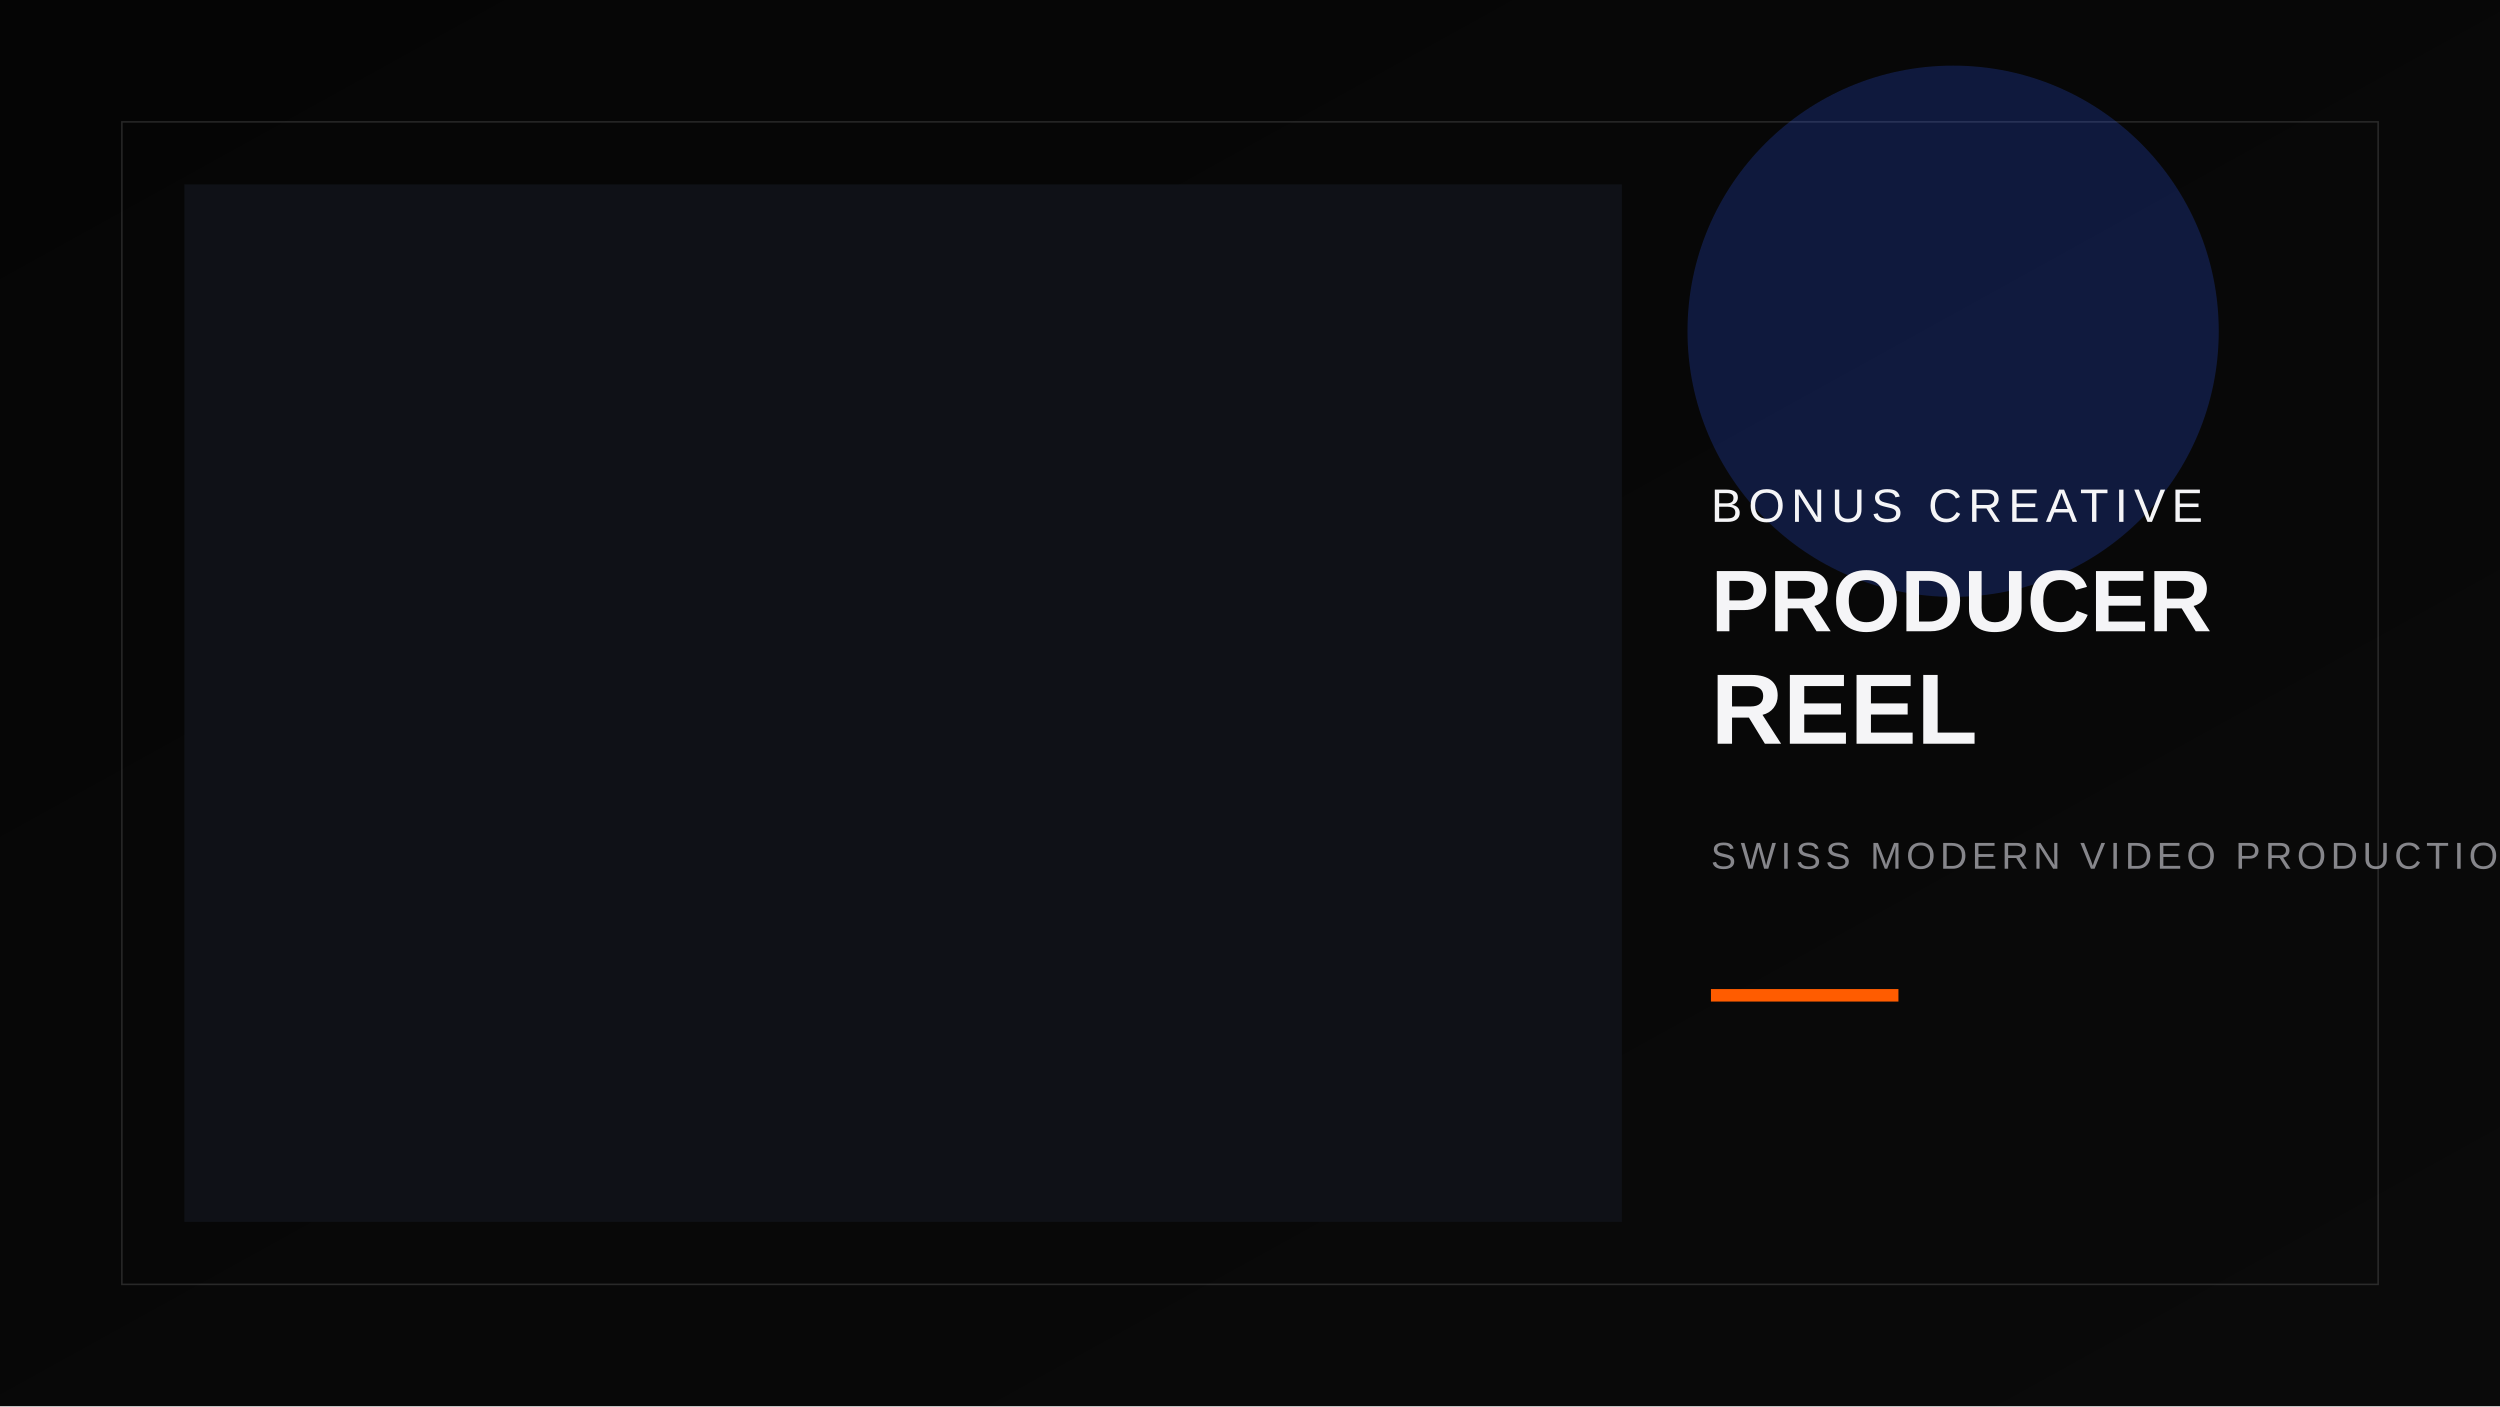
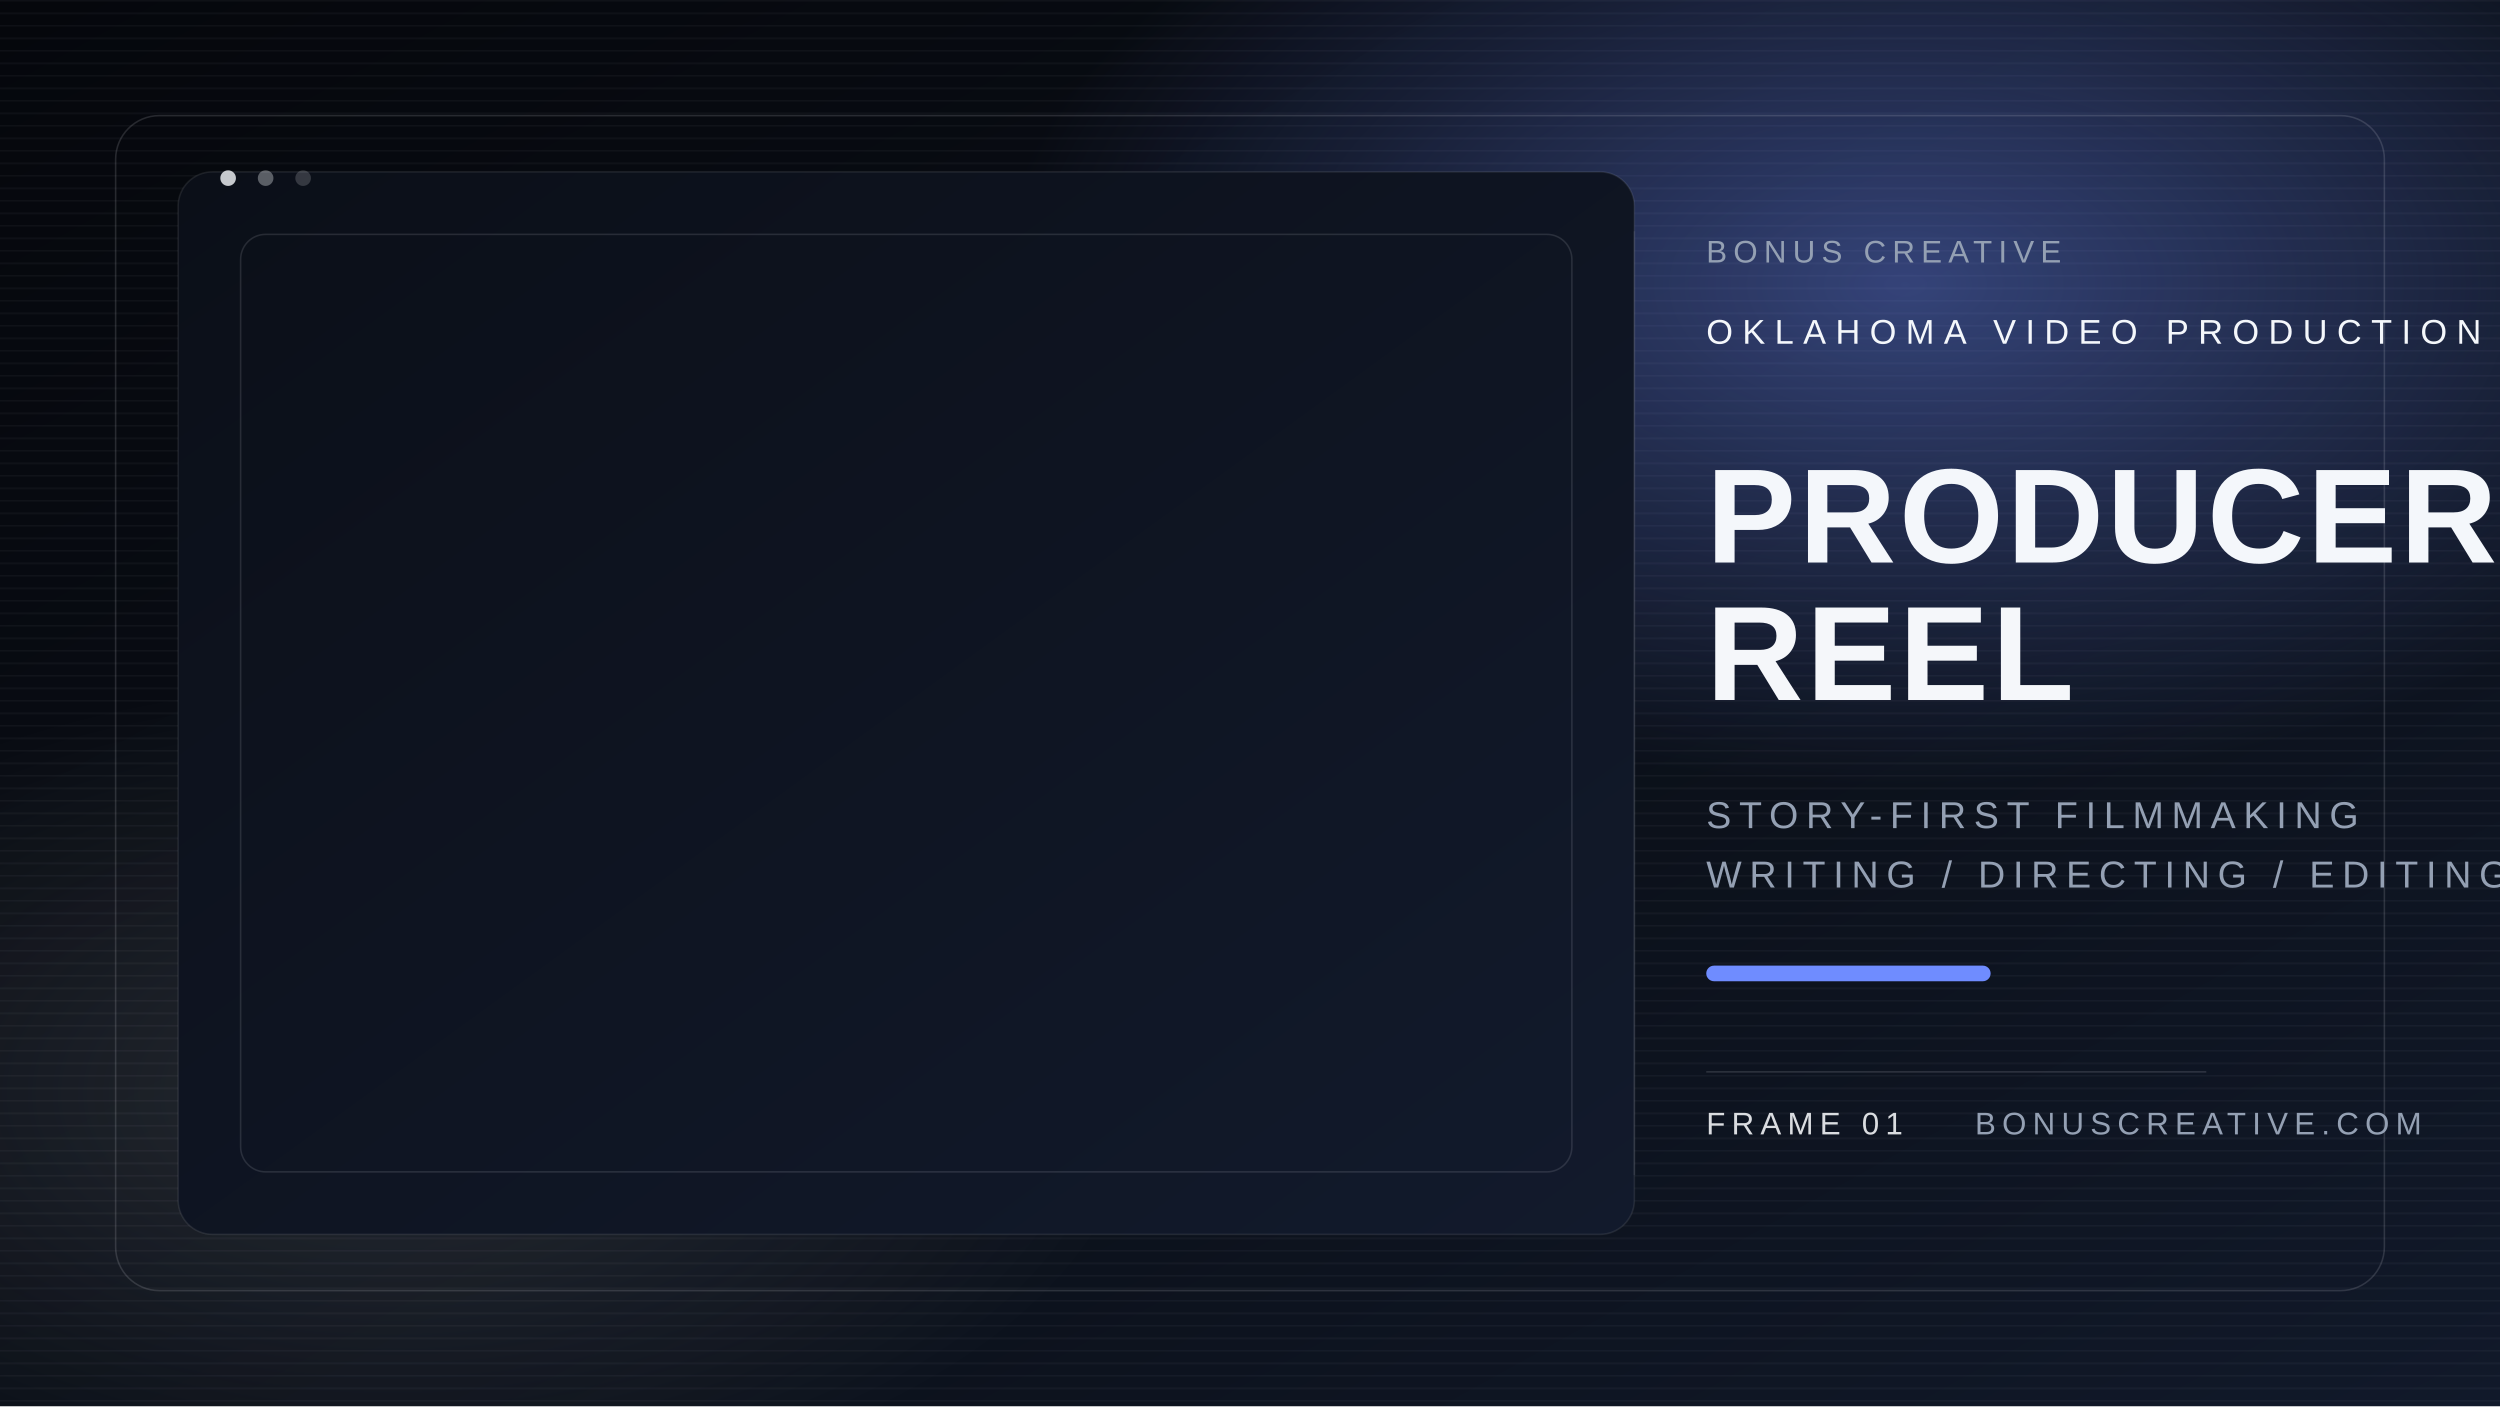
<svg xmlns="http://www.w3.org/2000/svg" viewBox="0 0 1600 900" role="img" aria-label="Bonus Creative producer reel poster">
  <defs>
    <linearGradient id="bg" x1="0" x2="1" y1="0" y2="1">
-       <stop offset="0%" stop-color="#050505" />
-       <stop offset="100%" stop-color="#0A0A0A" />
+       <stop offset="0%" stop-color="#05070c" />
+       <stop offset="58%" stop-color="#0b1019" />
+       <stop offset="100%" stop-color="#11192a" />
    </linearGradient>
+     <radialGradient id="glowA" cx="76%" cy="20%" r="36%">
+       <stop offset="0%" stop-color="#6f8cff" stop-opacity=".42" />
+       <stop offset="100%" stop-color="#6f8cff" stop-opacity="0" />
+     </radialGradient>
+     <radialGradient id="glowB" cx="16%" cy="78%" r="30%">
+       <stop offset="0%" stop-color="#F5F7FA" stop-opacity=".12" />
+       <stop offset="100%" stop-color="#F5F7FA" stop-opacity="0" />
+     </radialGradient>
+     <linearGradient id="panel" x1="0" x2="1" y1="0" y2="1">
+       <stop offset="0%" stop-color="#0b0f18" />
+       <stop offset="100%" stop-color="#121a2c" />
+     </linearGradient>
+     <pattern id="scan" width="8" height="8" patternUnits="userSpaceOnUse">
+       <path d="M0 0.5H8" stroke="#f4f7fb" stroke-opacity=".04" />
+     </pattern>
  </defs>
  <rect width="1600" height="900" fill="url(#bg)" />
-   <rect x="78" y="78" width="1444" height="744" fill="none" stroke="rgba(245,245,247,.14)" />
-   <rect x="118" y="118" width="920" height="664" fill="#0F1117" />
-   <circle cx="1250" cy="212" r="170" fill="#2E5BFF" fill-opacity="0.22" />
-   <text x="1095" y="334" fill="#F5F5F7" font-family="Arial, sans-serif" font-size="30" letter-spacing="4">BONUS CREATIVE</text>
-   <text x="1095" y="404" fill="#F5F5F7" font-family="Arial, sans-serif" font-size="56" font-weight="700">PRODUCER</text>
-   <text x="1095" y="476" fill="#F5F5F7" font-family="Arial, sans-serif" font-size="64" font-weight="700">REEL</text>
-   <text x="1095" y="556" fill="#86868B" font-family="Arial, sans-serif" font-size="24" letter-spacing="3">SWISS MODERN VIDEO PRODUCTION</text>
-   <rect x="1095" y="633" width="120" height="8" fill="#FF5C00" />
+   <rect width="1600" height="900" fill="url(#scan)" />
+   <rect width="1600" height="900" fill="url(#glowA)" />
+   <rect width="1600" height="900" fill="url(#glowB)" />
+   <rect x="74" y="74" width="1452" height="752" rx="28" fill="none" stroke="#f4f7fb" stroke-opacity=".14" />
+   <rect x="114" y="110" width="932" height="680" rx="22" fill="url(#panel)" stroke="#f4f7fb" stroke-opacity=".09" />
+   <rect x="154" y="150" width="852" height="600" rx="16" fill="none" stroke="#f4f7fb" stroke-opacity=".12" />
+   <path d="M1046 148V752" stroke="#f4f7fb" stroke-opacity=".08" />
+   <circle cx="146" cy="114" r="5" fill="#F5F7FA" fill-opacity=".8" />
+   <circle cx="170" cy="114" r="5" fill="#F5F7FA" fill-opacity=".34" />
+   <circle cx="194" cy="114" r="5" fill="#F5F7FA" fill-opacity=".18" />
+   <text x="1092" y="168" fill="#94a0b3" font-family="Arial, Helvetica, sans-serif" font-size="20" letter-spacing="4">BONUS CREATIVE</text>
+   <text x="1092" y="220" fill="#f4f7fb" font-family="Arial, Helvetica, sans-serif" font-size="22" letter-spacing="6">OKLAHOMA VIDEO PRODUCTION</text>
+   <text x="1092" y="360" fill="#f4f7fb" font-family="Arial, Helvetica, sans-serif" font-size="86" font-weight="700" letter-spacing="2">PRODUCER</text>
+   <text x="1092" y="448" fill="#F5F7FA" font-family="Arial, Helvetica, sans-serif" font-size="86" font-weight="700" letter-spacing="2">REEL</text>
+   <text x="1092" y="530" fill="#94a0b3" font-family="Arial, Helvetica, sans-serif" font-size="24" letter-spacing="5">STORY-FIRST FILMMAKING</text>
+   <text x="1092" y="568" fill="#94a0b3" font-family="Arial, Helvetica, sans-serif" font-size="24" letter-spacing="5">WRITING / DIRECTING / EDITING</text>
+   <rect x="1092" y="618" width="182" height="10" rx="5" fill="#6f8cff" />
+   <path d="M1092 686H1412" stroke="#f4f7fb" stroke-opacity=".14" />
+   <text x="1092" y="726" fill="#F5F7FA" fill-opacity=".88" font-family="Arial, Helvetica, sans-serif" font-size="20" letter-spacing="4">FRAME 01</text>
+   <text x="1264" y="726" fill="#94a0b3" font-family="Arial, Helvetica, sans-serif" font-size="20" letter-spacing="4">BONUSCREATIVE.COM</text>
</svg>
